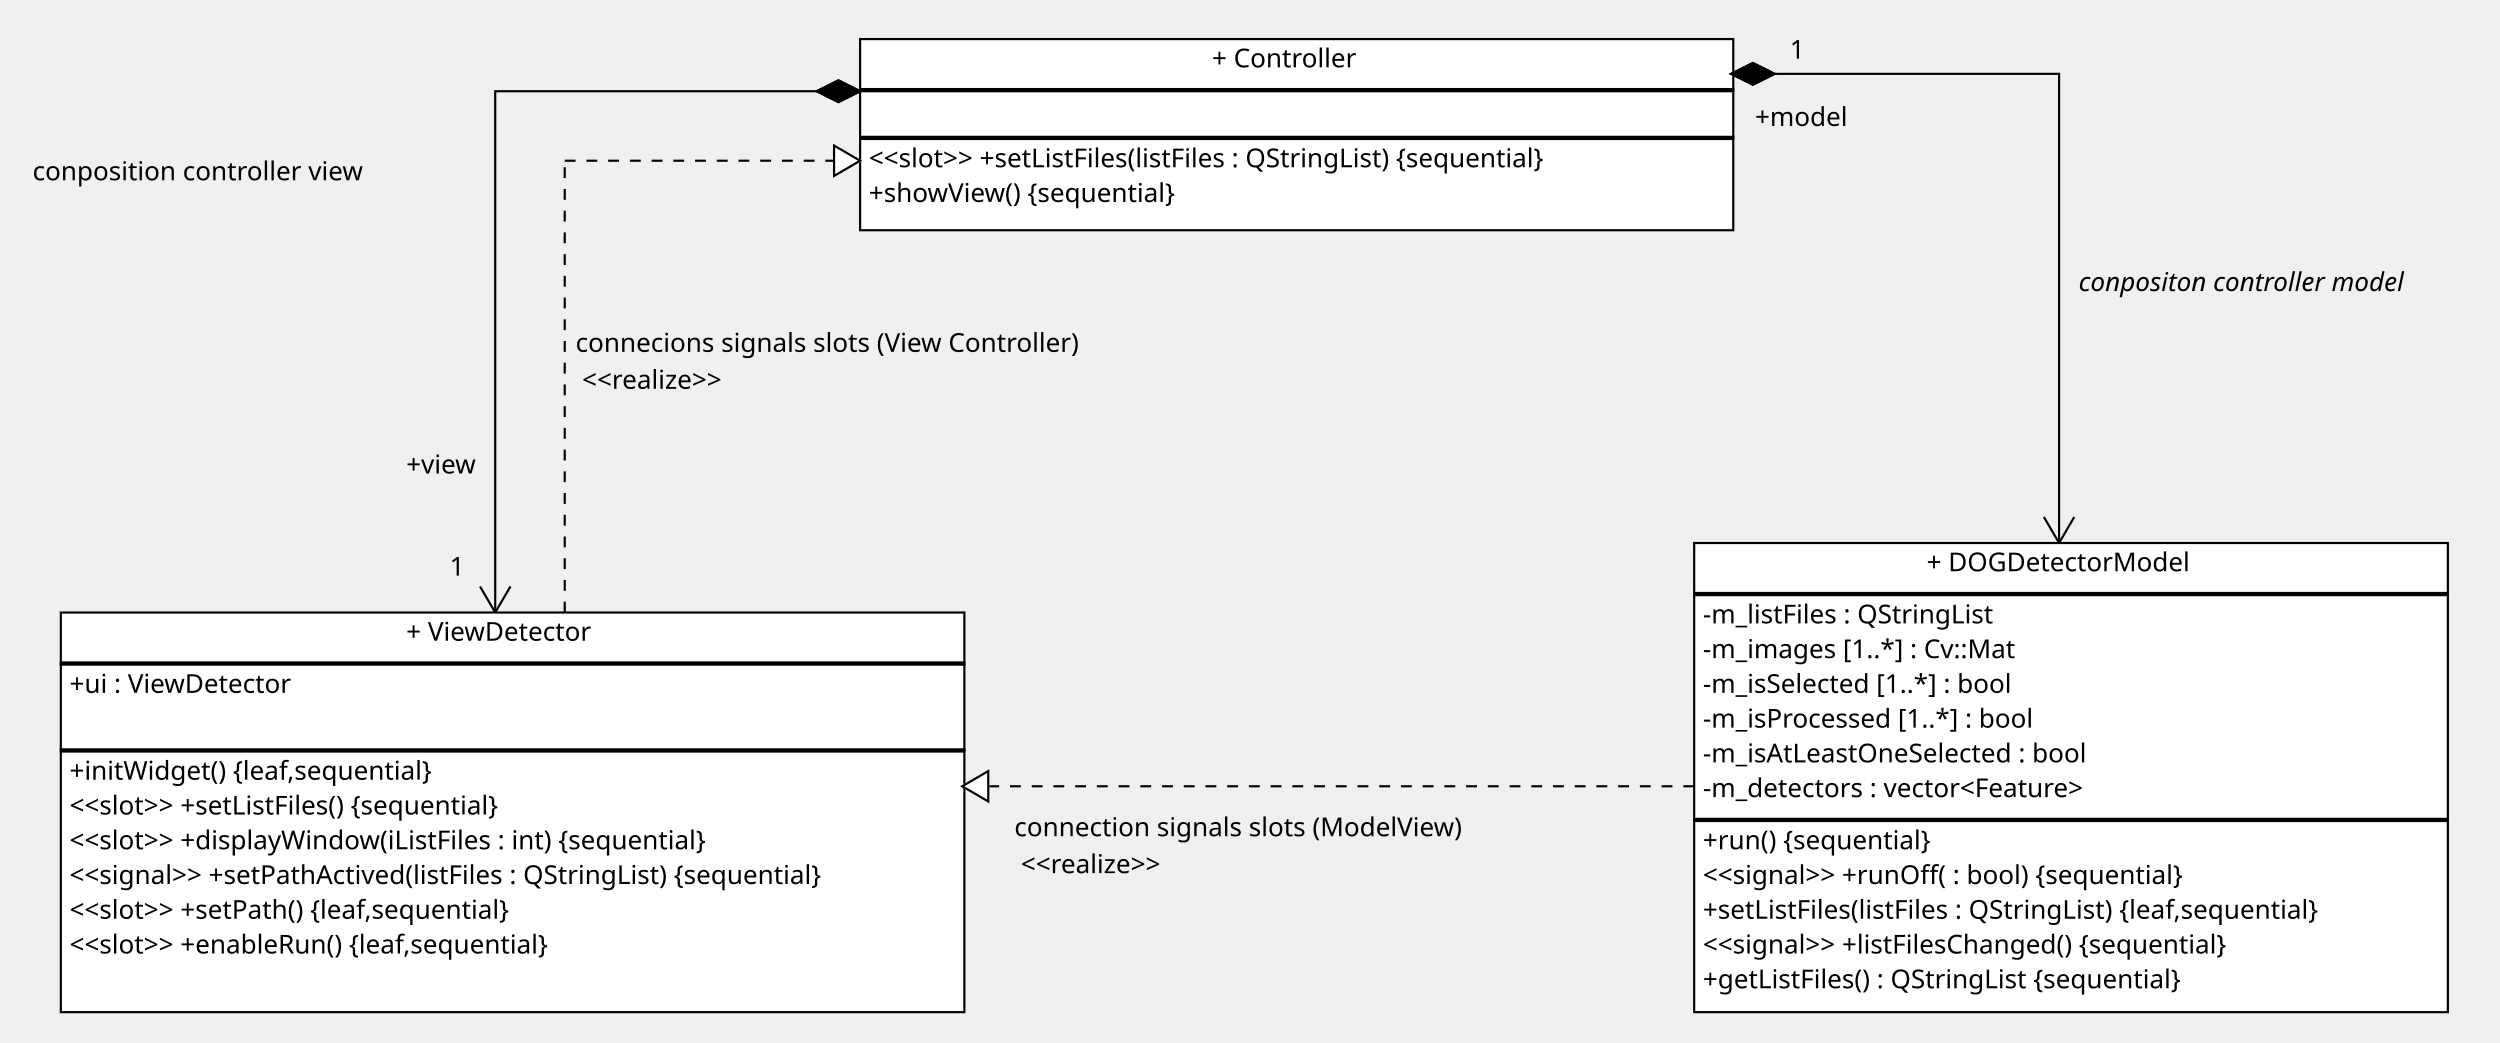
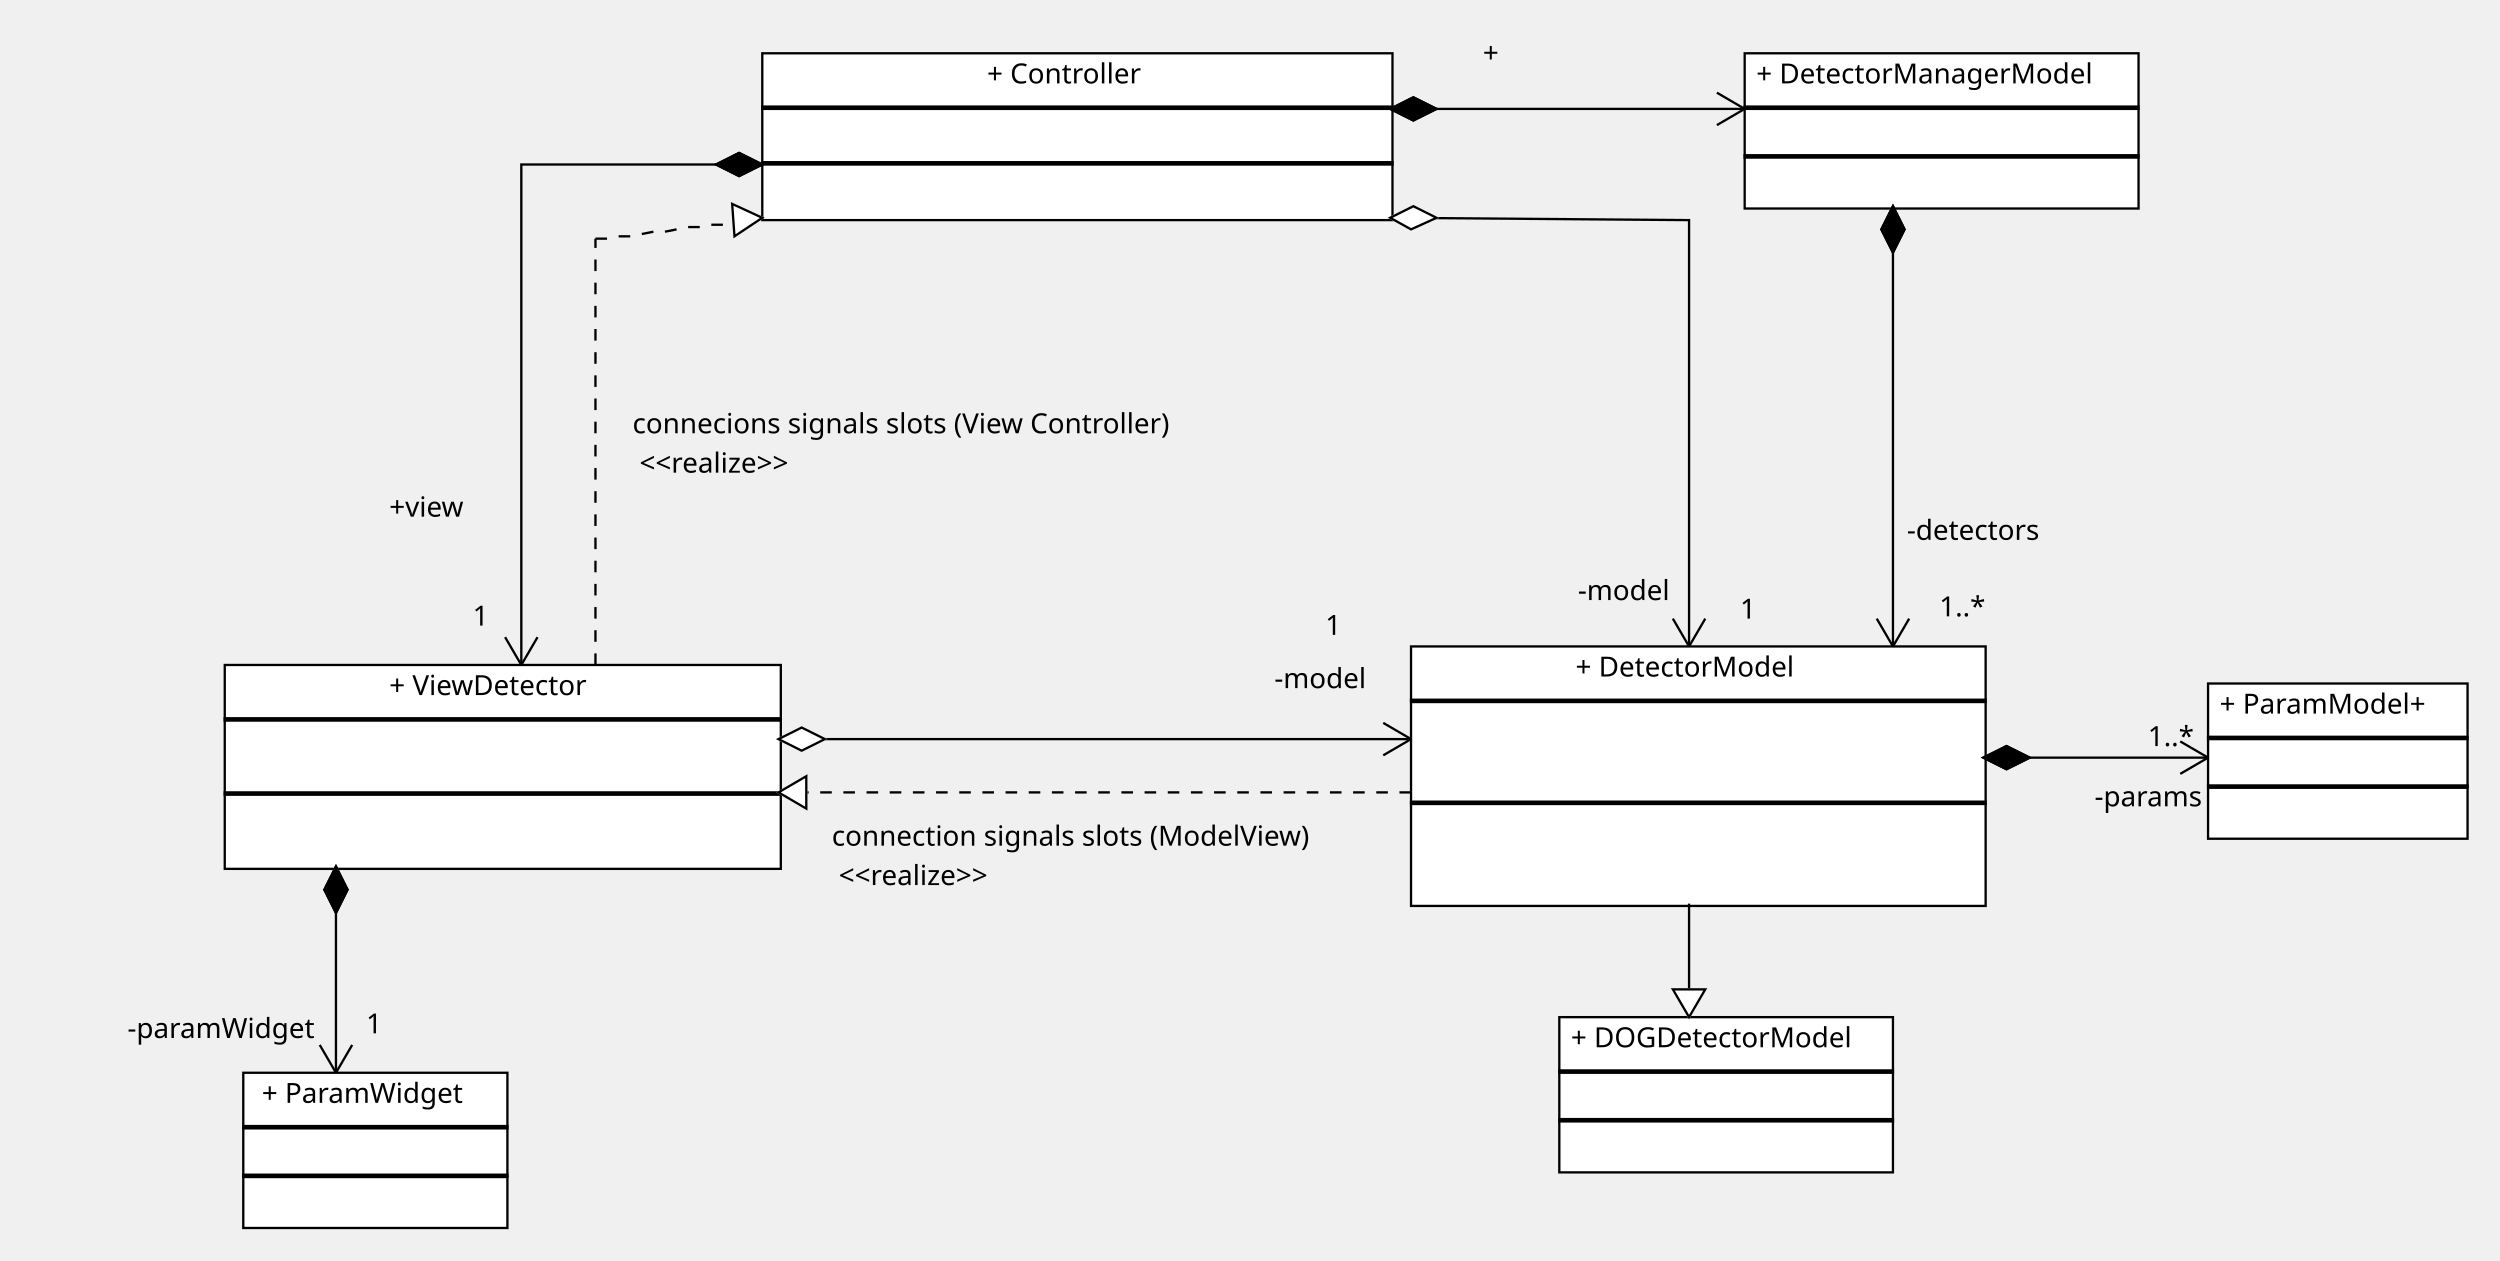
- <svg xmlns="http://www.w3.org/2000/svg" height="480" version="1.1" width="1151">
-   <rect fill="#ffffff" height="184" stroke="#ffffff" stroke-width="1" width="416" x="28" y="282" />
-   <rect fill="none" height="184" stroke="#000000" stroke-width="1" width="416" x="28" y="282" />
-   <text font-family="Dialog" font-size="12" x="187" y="295">
+ <svg xmlns="http://www.w3.org/2000/svg" height="544" version="1.1" width="1079">
+   <rect fill="#ffffff" height="88" stroke="#ffffff" stroke-width="1" width="240" x="97" y="287" />
+   <rect fill="none" height="88" stroke="#000000" stroke-width="1" width="240" x="97" y="287" />
+   <text font-family="Dialog" font-size="12" x="168" y="300">
+ ViewDetector</text>
-   <rect fill="#000000" height="1" stroke="#000000" stroke-width="1" width="416" x="28" y="305" />
-   <text font-family="Dialog" font-size="12" x="32" y="319">
- +ui : ViewDetector</text>
-   <rect fill="#000000" height="1" stroke="#000000" stroke-width="1" width="416" x="28" y="345" />
-   <text font-family="Dialog" font-size="12" x="32" y="359">
- +initWidget() {leaf,sequential}</text>
-   <text font-family="Dialog" font-size="12" x="32" y="375">
- &lt;&lt;slot&gt;&gt; +setListFiles() {sequential}</text>
-   <text font-family="Dialog" font-size="12" x="32" y="391">
- &lt;&lt;slot&gt;&gt; +displayWindow(iListFiles : int) {sequential}</text>
-   <text font-family="Dialog" font-size="12" x="32" y="407">
- &lt;&lt;signal&gt;&gt; +setPathActived(listFiles : QStringList) {sequential}</text>
-   <text font-family="Dialog" font-size="12" x="32" y="423">
- &lt;&lt;slot&gt;&gt; +setPath() {leaf,sequential}</text>
-   <text font-family="Dialog" font-size="12" x="32" y="439">
- &lt;&lt;slot&gt;&gt; +enableRun() {leaf,sequential}</text>
-   <rect fill="#ffffff" height="216" stroke="#ffffff" stroke-width="1" width="347" x="780" y="250" />
-   <rect fill="none" height="216" stroke="#000000" stroke-width="1" width="347" x="780" y="250" />
-   <text font-family="Dialog" font-size="12" x="887" y="263">
+   <rect fill="#000000" height="1" stroke="#000000" stroke-width="1" width="240" x="97" y="310" />
+   <rect fill="#000000" height="1" stroke="#000000" stroke-width="1" width="240" x="97" y="342" />
+   <rect fill="#ffffff" height="112" stroke="#ffffff" stroke-width="1" width="248" x="609" y="279" />
+   <rect fill="none" height="112" stroke="#000000" stroke-width="1" width="248" x="609" y="279" />
+   <text font-family="Dialog" font-size="12" x="680" y="292">
+ + DetectorModel</text>
+   <rect fill="#000000" height="1" stroke="#000000" stroke-width="1" width="248" x="609" y="302" />
+   <rect fill="#000000" height="1" stroke="#000000" stroke-width="1" width="248" x="609" y="346" />
+   <rect fill="#ffffff" height="72" stroke="#ffffff" stroke-width="1" width="272" x="329" y="23" />
+   <rect fill="none" height="72" stroke="#000000" stroke-width="1" width="272" x="329" y="23" />
+   <text font-family="Dialog" font-size="12" x="426" y="36">
+ + Controller</text>
+   <rect fill="#000000" height="1" stroke="#000000" stroke-width="1" width="272" x="329" y="46" />
+   <rect fill="#000000" height="1" stroke="#000000" stroke-width="1" width="272" x="329" y="70" />
+   <polyline fill="none" points="600,94 729,95 729,279" stroke="#000000" stroke-width="1" />
+   <polygon fill="#ffffff" points="600,94 610,89 620,94 609,99" stroke="#ffffff" stroke-width="1" />
+   <polygon fill="none" points="600,94 610,89 620,94 609,99" stroke="#000000" stroke-width="1" />
+   <line fill="#000000" stroke="#000000" stroke-width="1" x1="722" x2="729" y1="267" y2="279" />
+   <line fill="#000000" stroke="#000000" stroke-width="1" x1="736" x2="729" y1="267" y2="279" />
+   <text font-family="Dialog" font-size="12" font-style="italic" x="751" y="190">
+  </text>
+   <text font-family="Dialog" font-size="12" x="751" y="267">
+ 1</text>
+   <text font-family="Dialog" font-size="12" x="681" y="259">
+ -model</text>
+   <polyline fill="none" points="225,287 225,71 329,71" stroke="#000000" stroke-width="1" />
+   <line fill="#000000" stroke="#000000" stroke-width="1" x1="218" x2="225" y1="275" y2="287" />
+   <line fill="#000000" stroke="#000000" stroke-width="1" x1="232" x2="225" y1="275" y2="287" />
+   <polygon fill="#000000" points="329,71 319,76 309,71 319,66" stroke="#000000" stroke-width="1" />
+   <polygon fill="none" points="329,71 319,76 309,71 319,66" stroke="#000000" stroke-width="1" />
+   <text font-family="Dialog" font-size="12" x="28" y="136">
+  </text>
+   <text font-family="Dialog" font-size="12" x="204" y="270">
+ 1</text>
+   <text font-family="Dialog" font-size="12" x="168" y="223">
+ +view</text>
+   <line fill="#000000" stroke="#000000" stroke-width="1" x1="257" x2="257" y1="287" y2="282" />
+   <line fill="#000000" stroke="#000000" stroke-width="1" x1="257" x2="257" y1="277" y2="272" />
+   <line fill="#000000" stroke="#000000" stroke-width="1" x1="257" x2="257" y1="267" y2="262" />
+   <line fill="#000000" stroke="#000000" stroke-width="1" x1="257" x2="257" y1="257" y2="252" />
+   <line fill="#000000" stroke="#000000" stroke-width="1" x1="257" x2="257" y1="247" y2="242" />
+   <line fill="#000000" stroke="#000000" stroke-width="1" x1="257" x2="257" y1="237" y2="232" />
+   <line fill="#000000" stroke="#000000" stroke-width="1" x1="257" x2="257" y1="227" y2="222" />
+   <line fill="#000000" stroke="#000000" stroke-width="1" x1="257" x2="257" y1="217" y2="212" />
+   <line fill="#000000" stroke="#000000" stroke-width="1" x1="257" x2="257" y1="207" y2="202" />
+   <line fill="#000000" stroke="#000000" stroke-width="1" x1="257" x2="257" y1="197" y2="192" />
+   <line fill="#000000" stroke="#000000" stroke-width="1" x1="257" x2="257" y1="187" y2="182" />
+   <line fill="#000000" stroke="#000000" stroke-width="1" x1="257" x2="257" y1="177" y2="172" />
+   <line fill="#000000" stroke="#000000" stroke-width="1" x1="257" x2="257" y1="167" y2="162" />
+   <line fill="#000000" stroke="#000000" stroke-width="1" x1="257" x2="257" y1="157" y2="152" />
+   <line fill="#000000" stroke="#000000" stroke-width="1" x1="257" x2="257" y1="147" y2="142" />
+   <line fill="#000000" stroke="#000000" stroke-width="1" x1="257" x2="257" y1="137" y2="132" />
+   <line fill="#000000" stroke="#000000" stroke-width="1" x1="257" x2="257" y1="127" y2="122" />
+   <line fill="#000000" stroke="#000000" stroke-width="1" x1="257" x2="257" y1="117" y2="112" />
+   <line fill="#000000" stroke="#000000" stroke-width="1" x1="257" x2="257" y1="107" y2="103" />
+   <line fill="#000000" stroke="#000000" stroke-width="1" x1="257" x2="262" y1="103" y2="103" />
+   <line fill="#000000" stroke="#000000" stroke-width="1" x1="267" x2="272" y1="102" y2="102" />
+   <line fill="#000000" stroke="#000000" stroke-width="1" x1="277" x2="282" y1="101" y2="100" />
+   <line fill="#000000" stroke="#000000" stroke-width="1" x1="287" x2="292" y1="100" y2="99" />
+   <line fill="#000000" stroke="#000000" stroke-width="1" x1="297" x2="302" y1="98" y2="98" />
+   <line fill="#000000" stroke="#000000" stroke-width="1" x1="307" x2="312" y1="97" y2="97" />
+   <line fill="#000000" stroke="#000000" stroke-width="1" x1="317" x2="322" y1="96" y2="95" />
+   <line fill="#000000" stroke="#000000" stroke-width="1" x1="327" x2="329" y1="95" y2="94" />
+   <polygon fill="#ffffff" points="329,94 317,102 316,88" stroke="#ffffff" stroke-width="1" />
+   <polygon fill="none" points="329,94 317,102 316,88" stroke="#000000" stroke-width="1" />
+   <text font-family="Dialog" font-size="12" x="273" y="187">
+ connecions signals slots (View Controller)</text>
+   <text font-family="Dialog" font-size="12" x="276" y="204">
+ &lt;&lt;realize&gt;&gt;</text>
+   <line fill="#000000" stroke="#000000" stroke-width="1" x1="609" x2="604" y1="342" y2="342" />
+   <line fill="#000000" stroke="#000000" stroke-width="1" x1="599" x2="594" y1="342" y2="342" />
+   <line fill="#000000" stroke="#000000" stroke-width="1" x1="589" x2="584" y1="342" y2="342" />
+   <line fill="#000000" stroke="#000000" stroke-width="1" x1="579" x2="574" y1="342" y2="342" />
+   <line fill="#000000" stroke="#000000" stroke-width="1" x1="569" x2="564" y1="342" y2="342" />
+   <line fill="#000000" stroke="#000000" stroke-width="1" x1="559" x2="554" y1="342" y2="342" />
+   <line fill="#000000" stroke="#000000" stroke-width="1" x1="549" x2="544" y1="342" y2="342" />
+   <line fill="#000000" stroke="#000000" stroke-width="1" x1="539" x2="534" y1="342" y2="342" />
+   <line fill="#000000" stroke="#000000" stroke-width="1" x1="529" x2="524" y1="342" y2="342" />
+   <line fill="#000000" stroke="#000000" stroke-width="1" x1="519" x2="514" y1="342" y2="342" />
+   <line fill="#000000" stroke="#000000" stroke-width="1" x1="509" x2="504" y1="342" y2="342" />
+   <line fill="#000000" stroke="#000000" stroke-width="1" x1="499" x2="494" y1="342" y2="342" />
+   <line fill="#000000" stroke="#000000" stroke-width="1" x1="489" x2="484" y1="342" y2="342" />
+   <line fill="#000000" stroke="#000000" stroke-width="1" x1="479" x2="474" y1="342" y2="342" />
+   <line fill="#000000" stroke="#000000" stroke-width="1" x1="469" x2="464" y1="342" y2="342" />
+   <line fill="#000000" stroke="#000000" stroke-width="1" x1="459" x2="454" y1="342" y2="342" />
+   <line fill="#000000" stroke="#000000" stroke-width="1" x1="449" x2="444" y1="342" y2="342" />
+   <line fill="#000000" stroke="#000000" stroke-width="1" x1="439" x2="434" y1="342" y2="342" />
+   <line fill="#000000" stroke="#000000" stroke-width="1" x1="429" x2="424" y1="342" y2="342" />
+   <line fill="#000000" stroke="#000000" stroke-width="1" x1="419" x2="414" y1="342" y2="342" />
+   <line fill="#000000" stroke="#000000" stroke-width="1" x1="409" x2="404" y1="342" y2="342" />
+   <line fill="#000000" stroke="#000000" stroke-width="1" x1="399" x2="394" y1="342" y2="342" />
+   <line fill="#000000" stroke="#000000" stroke-width="1" x1="389" x2="384" y1="342" y2="342" />
+   <line fill="#000000" stroke="#000000" stroke-width="1" x1="379" x2="374" y1="342" y2="342" />
+   <line fill="#000000" stroke="#000000" stroke-width="1" x1="369" x2="364" y1="342" y2="342" />
+   <line fill="#000000" stroke="#000000" stroke-width="1" x1="359" x2="354" y1="342" y2="342" />
+   <line fill="#000000" stroke="#000000" stroke-width="1" x1="349" x2="344" y1="342" y2="342" />
+   <line fill="#000000" stroke="#000000" stroke-width="1" x1="339" x2="336" y1="342" y2="342" />
+   <polygon fill="#ffffff" points="336,342 348,335 348,349" stroke="#ffffff" stroke-width="1" />
+   <polygon fill="none" points="336,342 348,335 348,349" stroke="#000000" stroke-width="1" />
+   <text font-family="Dialog" font-size="12" x="359" y="365">
+ connection signals slots (ModelView)</text>
+   <text font-family="Dialog" font-size="12" x="362" y="382">
+ &lt;&lt;realize&gt;&gt;</text>
+   <polyline fill="none" points="336,319 609,319" stroke="#000000" stroke-width="1" />
+   <polygon fill="#ffffff" points="336,319 346,314 356,319 346,324" stroke="#ffffff" stroke-width="1" />
+   <polygon fill="none" points="336,319 346,314 356,319 346,324" stroke="#000000" stroke-width="1" />
+   <line fill="#000000" stroke="#000000" stroke-width="1" x1="597" x2="609" y1="326" y2="319" />
+   <line fill="#000000" stroke="#000000" stroke-width="1" x1="597" x2="609" y1="312" y2="319" />
+   <text font-family="Dialog" font-size="12" x="441" y="299">
+  </text>
+   <text font-family="Dialog" font-size="12" x="572" y="274">
+ 1</text>
+   <text font-family="Dialog" font-size="12" x="550" y="297">
+ -model</text>
+   <rect fill="#ffffff" height="67" stroke="#ffffff" stroke-width="1" width="144" x="673" y="439" />
+   <rect fill="none" height="67" stroke="#000000" stroke-width="1" width="144" x="673" y="439" />
+   <text font-family="Dialog" font-size="12" x="678" y="452">
+ DOGDetectorModel</text>
-   <rect fill="#000000" height="1" stroke="#000000" stroke-width="1" width="347" x="780" y="273" />
-   <text font-family="Dialog" font-size="12" x="784" y="287">
- -m_listFiles  : QStringList</text>
-   <text font-family="Dialog" font-size="12" x="784" y="303">
- -m_images [1..*] : Cv::Mat</text>
-   <text font-family="Dialog" font-size="12" x="784" y="319">
- -m_isSelected [1..*] : bool</text>
-   <text font-family="Dialog" font-size="12" x="784" y="335">
- -m_isProcessed [1..*] : bool</text>
-   <text font-family="Dialog" font-size="12" x="784" y="351">
- -m_isAtLeastOneSelected : bool</text>
-   <text font-family="Dialog" font-size="12" x="784" y="367">
- -m_detectors : vector&lt;Feature&gt;</text>
-   <rect fill="#000000" height="1" stroke="#000000" stroke-width="1" width="347" x="780" y="377" />
-   <text font-family="Dialog" font-size="12" x="784" y="391">
- +run() {sequential}</text>
-   <text font-family="Dialog" font-size="12" x="784" y="407">
- &lt;&lt;signal&gt;&gt; +runOff( : bool) {sequential}</text>
-   <text font-family="Dialog" font-size="12" x="784" y="423">
- +setListFiles(listFiles : QStringList) {leaf,sequential}</text>
-   <text font-family="Dialog" font-size="12" x="784" y="439">
- &lt;&lt;signal&gt;&gt; +listFilesChanged() {sequential}</text>
-   <text font-family="Dialog" font-size="12" x="784" y="455">
- +getListFiles() : QStringList {sequential}</text>
-   <rect fill="#ffffff" height="88" stroke="#ffffff" stroke-width="1" width="402" x="396" y="18" />
-   <rect fill="none" height="88" stroke="#000000" stroke-width="1" width="402" x="396" y="18" />
-   <text font-family="Dialog" font-size="12" x="558" y="31">
- + Controller</text>
-   <rect fill="#000000" height="1" stroke="#000000" stroke-width="1" width="402" x="396" y="41" />
-   <rect fill="#000000" height="1" stroke="#000000" stroke-width="1" width="402" x="396" y="63" />
-   <text font-family="Dialog" font-size="12" x="400" y="77">
- &lt;&lt;slot&gt;&gt; +setListFiles(listFiles : QStringList) {sequential}</text>
-   <text font-family="Dialog" font-size="12" x="400" y="93">
- +showView() {sequential}</text>
-   <polyline fill="none" points="797,34 948,34 948,250" stroke="#000000" stroke-width="1" />
-   <polygon fill="#000000" points="797,34 807,29 817,34 807,39" stroke="#000000" stroke-width="1" />
-   <polygon fill="none" points="797,34 807,29 817,34 807,39" stroke="#000000" stroke-width="1" />
-   <line fill="#000000" stroke="#000000" stroke-width="1" x1="941" x2="948" y1="238" y2="250" />
-   <line fill="#000000" stroke="#000000" stroke-width="1" x1="955" x2="948" y1="238" y2="250" />
-   <text font-family="Dialog" font-size="12" font-style="italic" x="957" y="134">
-  conpositon controller model</text>
-   <text font-family="Dialog" font-size="12" x="824" y="27">
+   <rect fill="#000000" height="1" stroke="#000000" stroke-width="1" width="144" x="673" y="462" />
+   <rect fill="#000000" height="1" stroke="#000000" stroke-width="1" width="144" x="673" y="483" />
+   <polyline fill="none" points="729,390 729,439" stroke="#000000" stroke-width="1" />
+   <polygon fill="#ffffff" points="729,439 722,427 736,427" stroke="#ffffff" stroke-width="1" />
+   <polygon fill="none" points="729,439 722,427 736,427" stroke="#000000" stroke-width="1" />
+   <rect fill="#ffffff" height="67" stroke="#ffffff" stroke-width="1" width="170" x="753" y="23" />
+   <rect fill="none" height="67" stroke="#000000" stroke-width="1" width="170" x="753" y="23" />
+   <text font-family="Dialog" font-size="12" x="758" y="36">
+ + DetectorManagerModel</text>
+   <rect fill="#000000" height="1" stroke="#000000" stroke-width="1" width="170" x="753" y="46" />
+   <rect fill="#000000" height="1" stroke="#000000" stroke-width="1" width="170" x="753" y="67" />
+   <polyline fill="none" points="817,89 817,279" stroke="#000000" stroke-width="1" />
+   <polygon fill="#000000" points="817,89 822,99 817,109 812,99" stroke="#000000" stroke-width="1" />
+   <polygon fill="none" points="817,89 822,99 817,109 812,99" stroke="#000000" stroke-width="1" />
+   <line fill="#000000" stroke="#000000" stroke-width="1" x1="810" x2="817" y1="267" y2="279" />
+   <line fill="#000000" stroke="#000000" stroke-width="1" x1="824" x2="817" y1="267" y2="279" />
+   <text font-family="Dialog" font-size="12" x="833" y="189">
+  </text>
+   <text font-family="Dialog" font-size="12" x="837" y="266">
+ 1..*</text>
+   <text font-family="Dialog" font-size="12" x="823" y="233">
+ -detectors</text>
+   <polyline fill="none" points="600,47 753,47" stroke="#000000" stroke-width="1" />
+   <polygon fill="#000000" points="600,47 610,42 620,47 610,52" stroke="#000000" stroke-width="1" />
+   <polygon fill="none" points="600,47 610,42 620,47 610,52" stroke="#000000" stroke-width="1" />
+   <line fill="#000000" stroke="#000000" stroke-width="1" x1="741" x2="753" y1="54" y2="47" />
+   <line fill="#000000" stroke="#000000" stroke-width="1" x1="741" x2="753" y1="40" y2="47" />
+   <text font-family="Dialog" font-size="12" x="640" y="27">
+ + </text>
+   <rect fill="#ffffff" height="67" stroke="#ffffff" stroke-width="1" width="112" x="953" y="295" />
+   <rect fill="none" height="67" stroke="#000000" stroke-width="1" width="112" x="953" y="295" />
+   <text font-family="Dialog" font-size="12" x="958" y="308">
+ + ParamModel+</text>
+   <rect fill="#000000" height="1" stroke="#000000" stroke-width="1" width="112" x="953" y="318" />
+   <rect fill="#000000" height="1" stroke="#000000" stroke-width="1" width="112" x="953" y="339" />
+   <polyline fill="none" points="856,327 953,327" stroke="#000000" stroke-width="1" />
+   <polygon fill="#000000" points="856,327 866,322 876,327 866,332" stroke="#000000" stroke-width="1" />
+   <polygon fill="none" points="856,327 866,322 876,327 866,332" stroke="#000000" stroke-width="1" />
+   <line fill="#000000" stroke="#000000" stroke-width="1" x1="941" x2="953" y1="334" y2="327" />
+   <line fill="#000000" stroke="#000000" stroke-width="1" x1="941" x2="953" y1="320" y2="327" />
+   <text font-family="Dialog" font-size="12" x="873" y="307">
+  </text>
+   <text font-family="Dialog" font-size="12" x="927" y="322">
+ 1..*</text>
+   <text font-family="Dialog" font-size="12" x="904" y="348">
+ -params</text>
+   <rect fill="#ffffff" height="67" stroke="#ffffff" stroke-width="1" width="114" x="105" y="463" />
+   <rect fill="none" height="67" stroke="#000000" stroke-width="1" width="114" x="105" y="463" />
+   <text font-family="Dialog" font-size="12" x="113" y="476">
+ + ParamWidget</text>
+   <rect fill="#000000" height="1" stroke="#000000" stroke-width="1" width="114" x="105" y="486" />
+   <rect fill="#000000" height="1" stroke="#000000" stroke-width="1" width="114" x="105" y="507" />
+   <polyline fill="none" points="145,374 145,463" stroke="#000000" stroke-width="1" />
+   <polygon fill="#000000" points="145,374 150,384 145,394 140,384" stroke="#000000" stroke-width="1" />
+   <polygon fill="none" points="145,374 150,384 145,394 140,384" stroke="#000000" stroke-width="1" />
+   <line fill="#000000" stroke="#000000" stroke-width="1" x1="138" x2="145" y1="451" y2="463" />
+   <line fill="#000000" stroke="#000000" stroke-width="1" x1="152" x2="145" y1="451" y2="463" />
+   <text font-family="Dialog" font-size="12" x="161" y="423">
+  </text>
+   <text font-family="Dialog" font-size="12" x="158" y="446">
1</text>
-   <text font-family="Dialog" font-size="12" x="808" y="58">
- +model</text>
-   <polyline fill="none" points="228,282 228,42 396,42" stroke="#000000" stroke-width="1" />
-   <line fill="#000000" stroke="#000000" stroke-width="1" x1="221" x2="228" y1="270" y2="282" />
-   <line fill="#000000" stroke="#000000" stroke-width="1" x1="235" x2="228" y1="270" y2="282" />
-   <polygon fill="#000000" points="396,42 386,47 376,42 386,37" stroke="#000000" stroke-width="1" />
-   <polygon fill="none" points="396,42 386,47 376,42 386,37" stroke="#000000" stroke-width="1" />
-   <text font-family="Dialog" font-size="12" x="15" y="83">
-  conposition controller view</text>
-   <text font-family="Dialog" font-size="12" x="207" y="265">
- 1</text>
-   <text font-family="Dialog" font-size="12" x="187" y="218">
- +view</text>
-   <line fill="#000000" stroke="#000000" stroke-width="1" x1="260" x2="260" y1="282" y2="277" />
-   <line fill="#000000" stroke="#000000" stroke-width="1" x1="260" x2="260" y1="272" y2="267" />
-   <line fill="#000000" stroke="#000000" stroke-width="1" x1="260" x2="260" y1="262" y2="257" />
-   <line fill="#000000" stroke="#000000" stroke-width="1" x1="260" x2="260" y1="252" y2="247" />
-   <line fill="#000000" stroke="#000000" stroke-width="1" x1="260" x2="260" y1="242" y2="237" />
-   <line fill="#000000" stroke="#000000" stroke-width="1" x1="260" x2="260" y1="232" y2="227" />
-   <line fill="#000000" stroke="#000000" stroke-width="1" x1="260" x2="260" y1="222" y2="217" />
-   <line fill="#000000" stroke="#000000" stroke-width="1" x1="260" x2="260" y1="212" y2="207" />
-   <line fill="#000000" stroke="#000000" stroke-width="1" x1="260" x2="260" y1="202" y2="197" />
-   <line fill="#000000" stroke="#000000" stroke-width="1" x1="260" x2="260" y1="192" y2="187" />
-   <line fill="#000000" stroke="#000000" stroke-width="1" x1="260" x2="260" y1="182" y2="177" />
-   <line fill="#000000" stroke="#000000" stroke-width="1" x1="260" x2="260" y1="172" y2="167" />
-   <line fill="#000000" stroke="#000000" stroke-width="1" x1="260" x2="260" y1="162" y2="157" />
-   <line fill="#000000" stroke="#000000" stroke-width="1" x1="260" x2="260" y1="152" y2="147" />
-   <line fill="#000000" stroke="#000000" stroke-width="1" x1="260" x2="260" y1="142" y2="137" />
-   <line fill="#000000" stroke="#000000" stroke-width="1" x1="260" x2="260" y1="132" y2="127" />
-   <line fill="#000000" stroke="#000000" stroke-width="1" x1="260" x2="260" y1="122" y2="117" />
-   <line fill="#000000" stroke="#000000" stroke-width="1" x1="260" x2="260" y1="112" y2="107" />
-   <line fill="#000000" stroke="#000000" stroke-width="1" x1="260" x2="260" y1="102" y2="97" />
-   <line fill="#000000" stroke="#000000" stroke-width="1" x1="260" x2="260" y1="92" y2="87" />
-   <line fill="#000000" stroke="#000000" stroke-width="1" x1="260" x2="260" y1="82" y2="77" />
-   <line fill="#000000" stroke="#000000" stroke-width="1" x1="260" x2="265" y1="74" y2="74" />
-   <line fill="#000000" stroke="#000000" stroke-width="1" x1="270" x2="275" y1="74" y2="74" />
-   <line fill="#000000" stroke="#000000" stroke-width="1" x1="280" x2="285" y1="74" y2="74" />
-   <line fill="#000000" stroke="#000000" stroke-width="1" x1="290" x2="295" y1="74" y2="74" />
-   <line fill="#000000" stroke="#000000" stroke-width="1" x1="300" x2="305" y1="74" y2="74" />
-   <line fill="#000000" stroke="#000000" stroke-width="1" x1="310" x2="315" y1="74" y2="74" />
-   <line fill="#000000" stroke="#000000" stroke-width="1" x1="320" x2="325" y1="74" y2="74" />
-   <line fill="#000000" stroke="#000000" stroke-width="1" x1="330" x2="335" y1="74" y2="74" />
-   <line fill="#000000" stroke="#000000" stroke-width="1" x1="340" x2="345" y1="74" y2="74" />
-   <line fill="#000000" stroke="#000000" stroke-width="1" x1="350" x2="355" y1="74" y2="74" />
-   <line fill="#000000" stroke="#000000" stroke-width="1" x1="360" x2="365" y1="74" y2="74" />
-   <line fill="#000000" stroke="#000000" stroke-width="1" x1="370" x2="375" y1="74" y2="74" />
-   <line fill="#000000" stroke="#000000" stroke-width="1" x1="380" x2="385" y1="74" y2="74" />
-   <line fill="#000000" stroke="#000000" stroke-width="1" x1="390" x2="395" y1="74" y2="74" />
-   <polygon fill="#ffffff" points="396,74 384,81 384,67" stroke="#ffffff" stroke-width="1" />
-   <polygon fill="none" points="396,74 384,81 384,67" stroke="#000000" stroke-width="1" />
-   <text font-family="Dialog" font-size="12" x="265" y="162">
- connecions signals slots (View Controller)</text>
-   <text font-family="Dialog" font-size="12" x="268" y="179">
- &lt;&lt;realize&gt;&gt;</text>
-   <line fill="#000000" stroke="#000000" stroke-width="1" x1="780" x2="775" y1="362" y2="362" />
-   <line fill="#000000" stroke="#000000" stroke-width="1" x1="770" x2="765" y1="362" y2="362" />
-   <line fill="#000000" stroke="#000000" stroke-width="1" x1="760" x2="755" y1="362" y2="362" />
-   <line fill="#000000" stroke="#000000" stroke-width="1" x1="750" x2="745" y1="362" y2="362" />
-   <line fill="#000000" stroke="#000000" stroke-width="1" x1="740" x2="735" y1="362" y2="362" />
-   <line fill="#000000" stroke="#000000" stroke-width="1" x1="730" x2="725" y1="362" y2="362" />
-   <line fill="#000000" stroke="#000000" stroke-width="1" x1="720" x2="715" y1="362" y2="362" />
-   <line fill="#000000" stroke="#000000" stroke-width="1" x1="710" x2="705" y1="362" y2="362" />
-   <line fill="#000000" stroke="#000000" stroke-width="1" x1="700" x2="695" y1="362" y2="362" />
-   <line fill="#000000" stroke="#000000" stroke-width="1" x1="690" x2="685" y1="362" y2="362" />
-   <line fill="#000000" stroke="#000000" stroke-width="1" x1="680" x2="675" y1="362" y2="362" />
-   <line fill="#000000" stroke="#000000" stroke-width="1" x1="670" x2="665" y1="362" y2="362" />
-   <line fill="#000000" stroke="#000000" stroke-width="1" x1="660" x2="655" y1="362" y2="362" />
-   <line fill="#000000" stroke="#000000" stroke-width="1" x1="650" x2="645" y1="362" y2="362" />
-   <line fill="#000000" stroke="#000000" stroke-width="1" x1="640" x2="635" y1="362" y2="362" />
-   <line fill="#000000" stroke="#000000" stroke-width="1" x1="630" x2="625" y1="362" y2="362" />
-   <line fill="#000000" stroke="#000000" stroke-width="1" x1="620" x2="615" y1="362" y2="362" />
-   <line fill="#000000" stroke="#000000" stroke-width="1" x1="610" x2="605" y1="362" y2="362" />
-   <line fill="#000000" stroke="#000000" stroke-width="1" x1="600" x2="595" y1="362" y2="362" />
-   <line fill="#000000" stroke="#000000" stroke-width="1" x1="590" x2="585" y1="362" y2="362" />
-   <line fill="#000000" stroke="#000000" stroke-width="1" x1="580" x2="575" y1="362" y2="362" />
-   <line fill="#000000" stroke="#000000" stroke-width="1" x1="570" x2="565" y1="362" y2="362" />
-   <line fill="#000000" stroke="#000000" stroke-width="1" x1="560" x2="555" y1="362" y2="362" />
-   <line fill="#000000" stroke="#000000" stroke-width="1" x1="550" x2="545" y1="362" y2="362" />
-   <line fill="#000000" stroke="#000000" stroke-width="1" x1="540" x2="535" y1="362" y2="362" />
-   <line fill="#000000" stroke="#000000" stroke-width="1" x1="530" x2="525" y1="362" y2="362" />
-   <line fill="#000000" stroke="#000000" stroke-width="1" x1="520" x2="515" y1="362" y2="362" />
-   <line fill="#000000" stroke="#000000" stroke-width="1" x1="510" x2="505" y1="362" y2="362" />
-   <line fill="#000000" stroke="#000000" stroke-width="1" x1="500" x2="495" y1="362" y2="362" />
-   <line fill="#000000" stroke="#000000" stroke-width="1" x1="490" x2="485" y1="362" y2="362" />
-   <line fill="#000000" stroke="#000000" stroke-width="1" x1="480" x2="475" y1="362" y2="362" />
-   <line fill="#000000" stroke="#000000" stroke-width="1" x1="470" x2="465" y1="362" y2="362" />
-   <line fill="#000000" stroke="#000000" stroke-width="1" x1="460" x2="455" y1="362" y2="362" />
-   <line fill="#000000" stroke="#000000" stroke-width="1" x1="450" x2="445" y1="362" y2="362" />
-   <polygon fill="#ffffff" points="443,362 455,355 455,369" stroke="#ffffff" stroke-width="1" />
-   <polygon fill="none" points="443,362 455,355 455,369" stroke="#000000" stroke-width="1" />
-   <text font-family="Dialog" font-size="12" x="467" y="385">
- connection signals slots (ModelView)</text>
-   <text font-family="Dialog" font-size="12" x="470" y="402">
- &lt;&lt;realize&gt;&gt;</text>
+   <text font-family="Dialog" font-size="12" x="55" y="448">
+ -paramWidget</text>
</svg>
